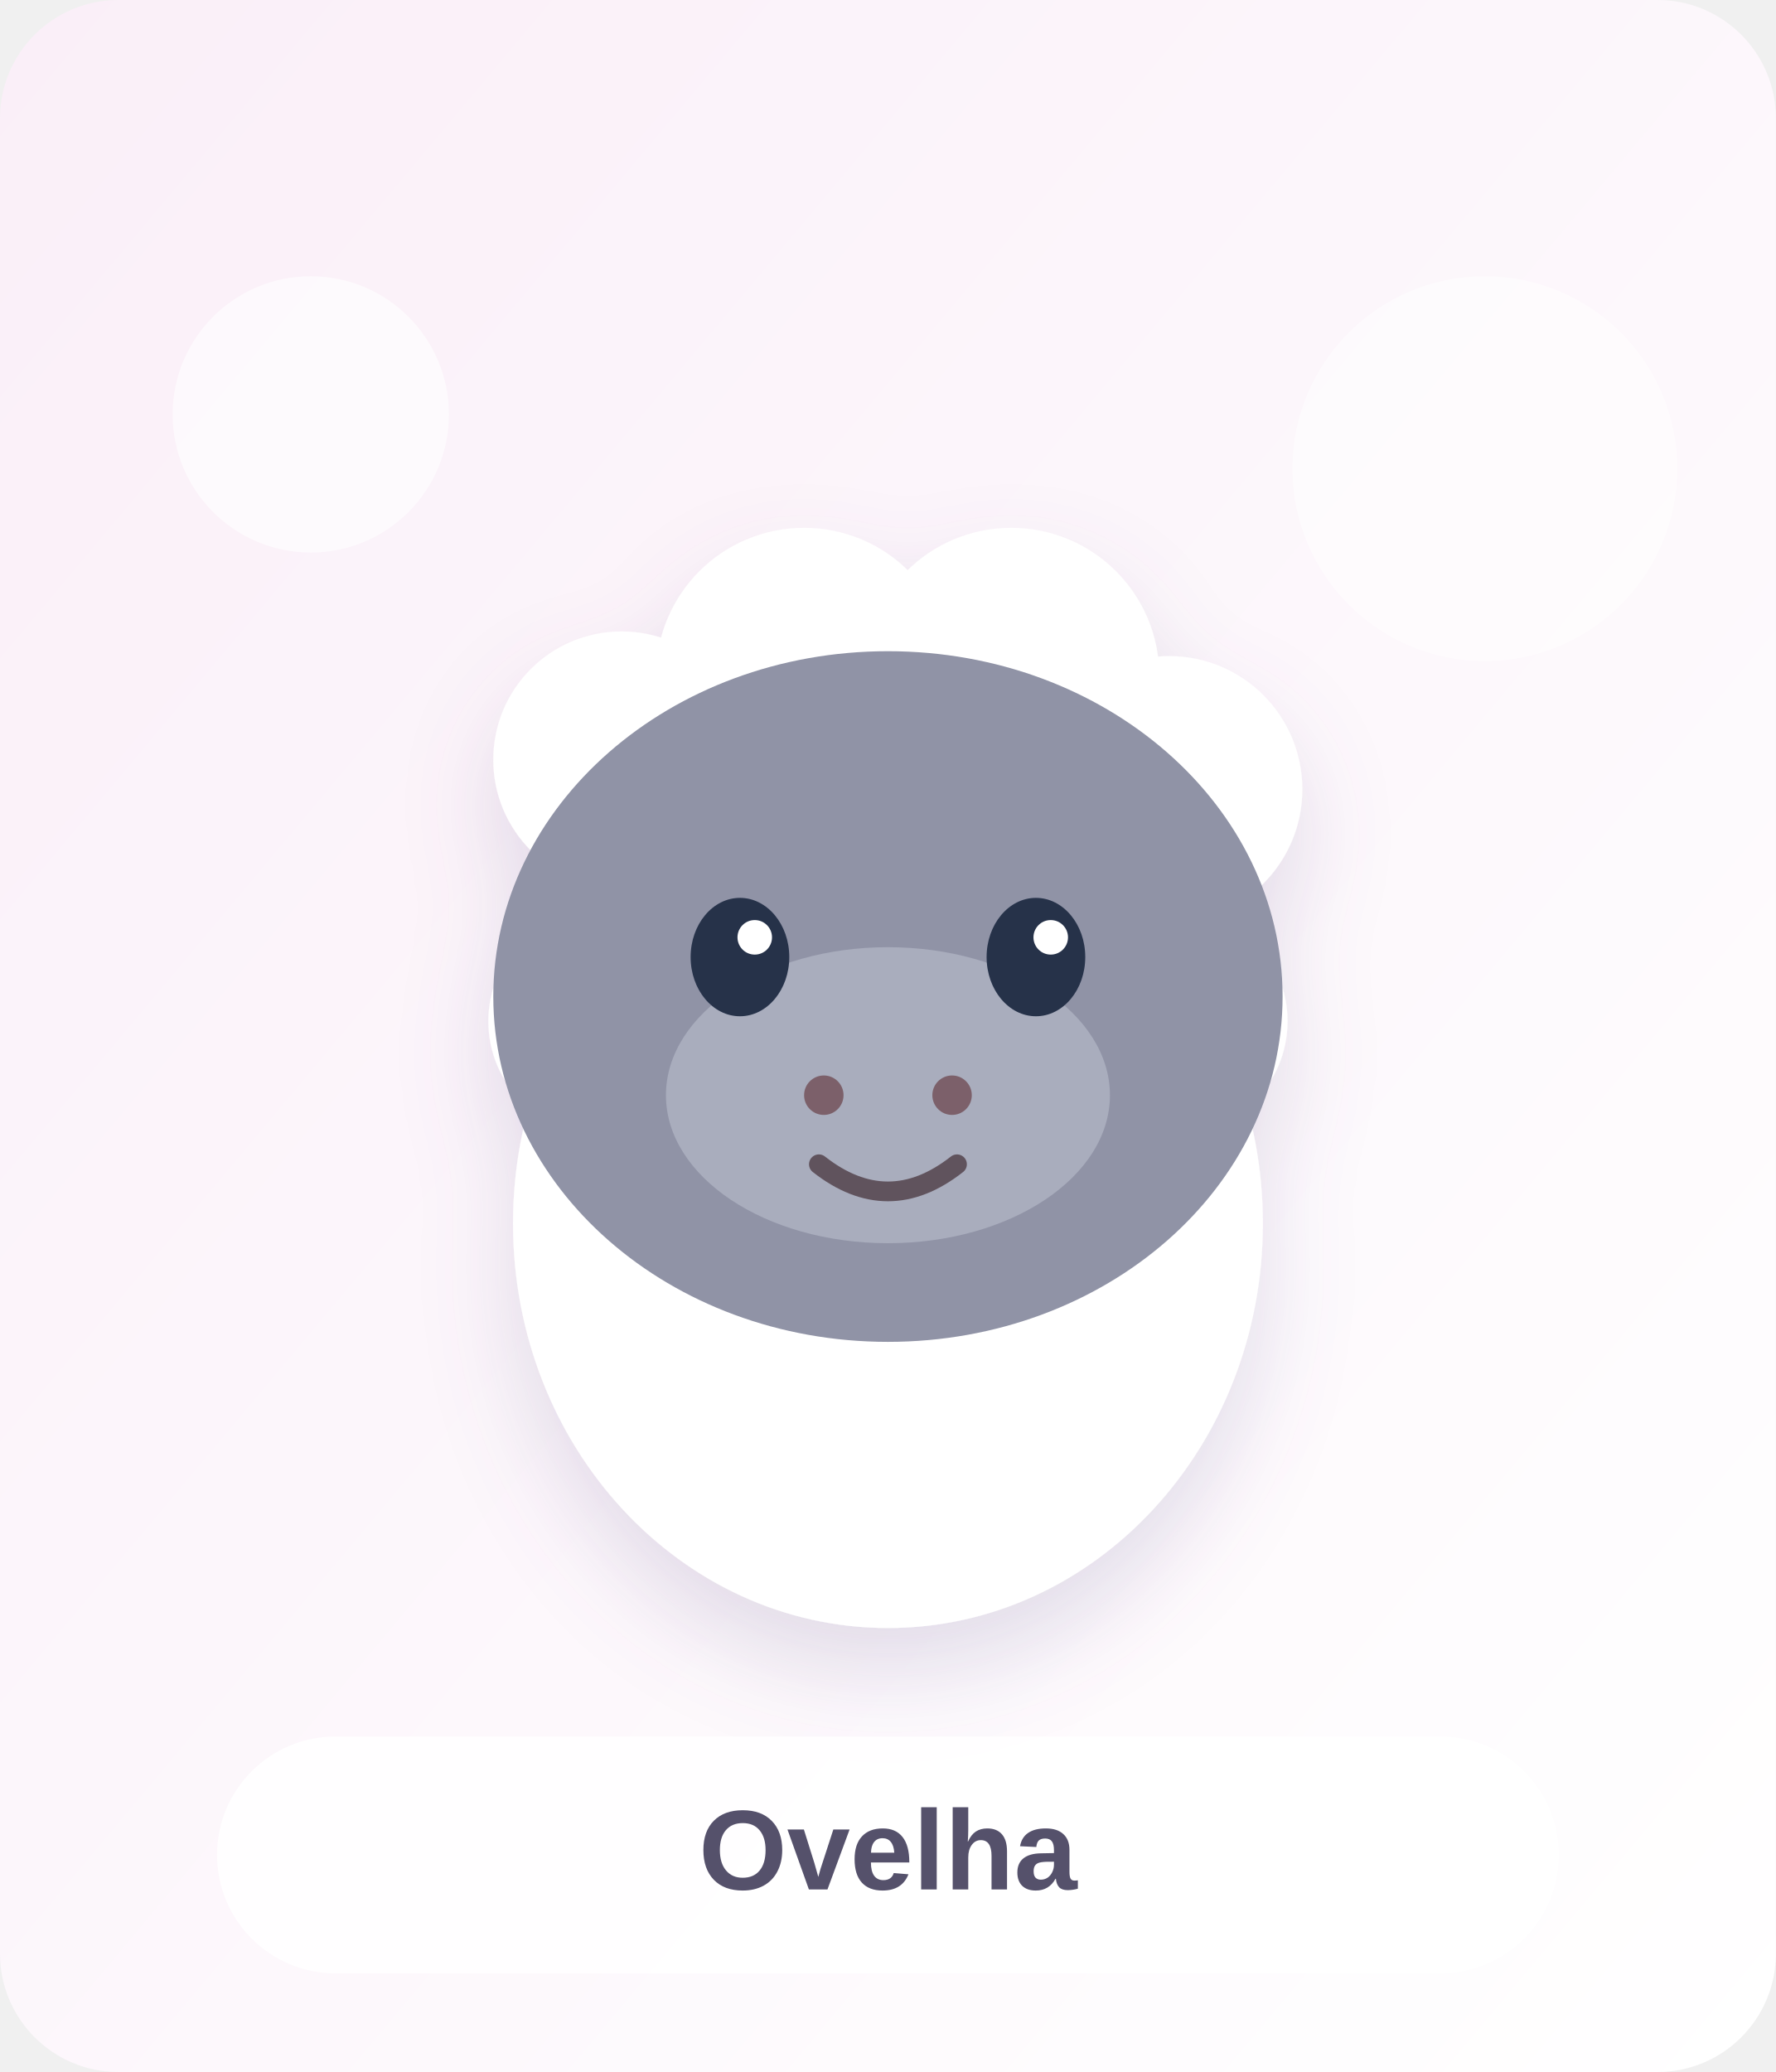
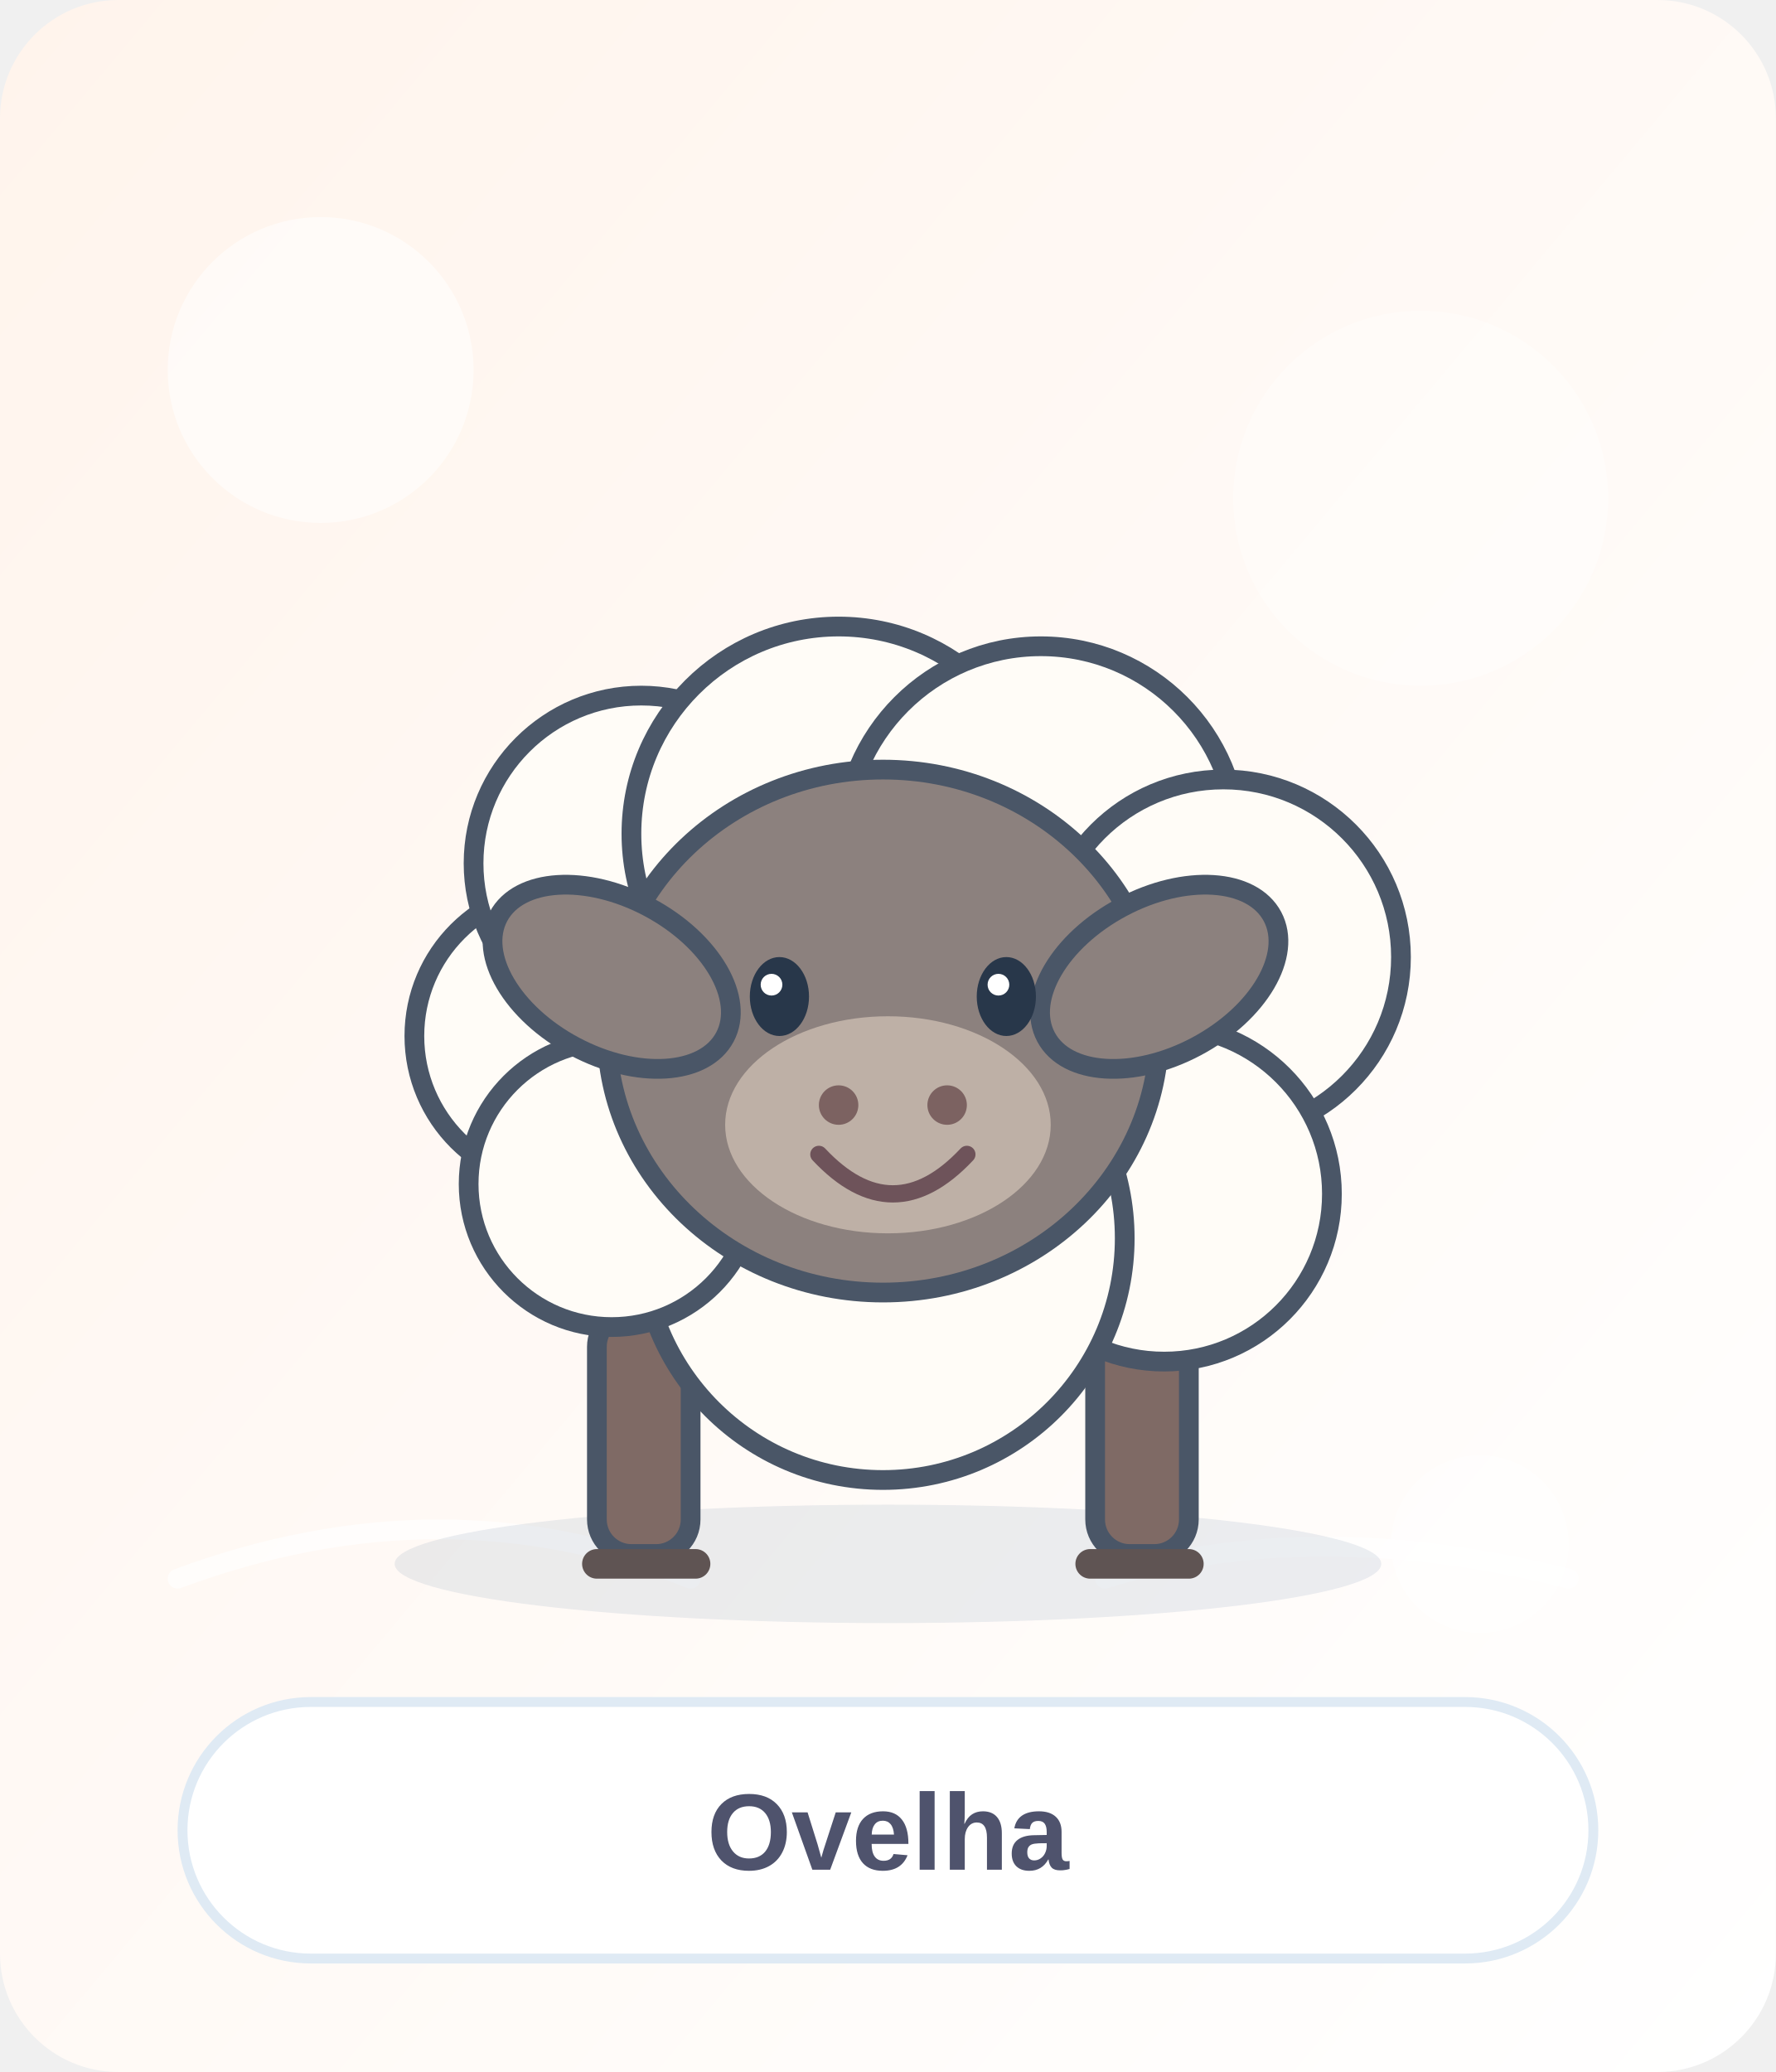
- <svg xmlns="http://www.w3.org/2000/svg" width="360" height="420" viewBox="0 0 360 420" role="img" aria-label="Ilustração de Ovelha">
+ <svg xmlns="http://www.w3.org/2000/svg" width="360" height="420" viewBox="0 0 360 420" role="img" aria-label="Ilustração infantil de Ovelha">
  <defs>
    <linearGradient id="bg" x1="0" y1="0" x2="1" y2="1">
-       <stop stop-color="#FAEFF8" />
+       <stop stop-color="#FFF4EC" />
      <stop offset="1" stop-color="#FFFFFF" />
    </linearGradient>
-     <filter id="shadow" x="-30%" y="-30%" width="160%" height="160%">
-       <feDropShadow dx="0" dy="9" stdDeviation="9" flood-color="#7D6C9C" flood-opacity=".20" />
-     </filter>
  </defs>
  <rect width="360" height="420" rx="24" fill="url(#bg)" />
-   <circle cx="63" cy="84" r="28" fill="#FFFFFF99" />
-   <circle cx="301" cy="95" r="39" fill="#FFFFFF77" />
-   <g filter="url(#shadow)">
-     <circle cx="136" cy="189" r="24" fill="#8F8FA2" />
-     <circle cx="224" cy="189" r="24" fill="#8F8FA2" />
-     <circle cx="126" cy="154" r="26" fill="#FFFFFF" />
-     <circle cx="163" cy="137" r="30" fill="#FFFFFF" />
-     <circle cx="205" cy="137" r="30" fill="#FFFFFF" />
-     <circle cx="237" cy="160" r="27" fill="#FFFFFF" />
-     <circle cx="122" cy="207" r="23" fill="#FFFFFF" />
-     <circle cx="238" cy="207" r="23" fill="#FFFFFF" />
-     <ellipse cx="180" cy="248" rx="76" ry="82" fill="#FFFFFF" />
-     <ellipse cx="180" cy="202" rx="80" ry="70" fill="#9093A6" />
-     <ellipse cx="180" cy="222" rx="45" ry="30" fill="#A9ADBD" />
-     <ellipse cx="150" cy="194" rx="10" ry="12" fill="#26324A" />
-     <ellipse cx="210" cy="194" rx="10" ry="12" fill="#26324A" />
-     <circle cx="153" cy="190" r="3.5" fill="#fff" />
-     <circle cx="213" cy="190" r="3.5" fill="#fff" />
-     <circle cx="167" cy="222" r="4" fill="#7C616A" />
-     <circle cx="193" cy="222" r="4" fill="#7C616A" />
-     <path d="M166 236 Q180 247 194 236" fill="none" stroke="#61535D" stroke-width="4" stroke-linecap="round" />
+   <circle cx="65" cy="75" r="31" fill="#FFFFFF" opacity=".54" />
+   <circle cx="288" cy="101" r="38" fill="#FFFFFF" opacity=".35" />
+   <circle cx="300" cy="313" r="18" fill="#FFFFFF" opacity=".46" />
+   <path d="M36 320 Q90 300 140 320 M224 320 Q266 307 318 320" fill="none" stroke="#FFFFFF" stroke-opacity=".65" stroke-width="4" stroke-linecap="round" />
+   <ellipse cx="180" cy="317" rx="100" ry="12" fill="#6380A4" opacity=".13" />
+   <g>
+     <rect x="121" y="266" width="19" height="49" rx="7" fill="#7F6A65" stroke="#4A5667" stroke-width="4" />
+     <rect x="222" y="265" width="19" height="50" rx="7" fill="#7F6A65" stroke="#4A5667" stroke-width="4" />
+     <circle cx="114" cy="210" r="30" fill="#FFFCF7" stroke="#4A5667" stroke-width="4" />
+     <circle cx="130" cy="175" r="34" fill="#FFFCF7" stroke="#4A5667" stroke-width="4" />
+     <circle cx="170" cy="169" r="42" fill="#FFFCF7" stroke="#4A5667" stroke-width="4" />
+     <circle cx="211" cy="171" r="40" fill="#FFFCF7" stroke="#4A5667" stroke-width="4" />
+     <circle cx="248" cy="194" r="36" fill="#FFFCF7" stroke="#4A5667" stroke-width="4" />
+     <circle cx="236" cy="242" r="34" fill="#FFFCF7" stroke="#4A5667" stroke-width="4" />
+     <circle cx="179" cy="251" r="49" fill="#FFFCF7" stroke="#4A5667" stroke-width="4" />
+     <circle cx="124" cy="240" r="29" fill="#FFFCF7" stroke="#4A5667" stroke-width="4" />
+     <ellipse cx="179" cy="209" rx="56" ry="53" fill="#8C817E" stroke="#4A5667" stroke-width="4" />
+     <ellipse cx="124" cy="198" rx="26" ry="16" fill="#8C817E" stroke="#4A5667" stroke-width="4" transform="rotate(28 124 198)" />
+     <ellipse cx="235" cy="198" rx="26" ry="16" fill="#8C817E" stroke="#4A5667" stroke-width="4" transform="rotate(-28 235 198)" />
+     <ellipse cx="180" cy="228" rx="33" ry="22" fill="#BEB0A6" stroke="none" stroke-width="0" />
+     <ellipse cx="158" cy="202" rx="6" ry="8" fill="#28374A" stroke="none" stroke-width="0" />
+     <circle cx="156.4" cy="199.6" r="2.2" fill="#fff" stroke="none" stroke-width="0" />
+     <ellipse cx="204" cy="202" rx="6" ry="8" fill="#28374A" stroke="none" stroke-width="0" />
+     <circle cx="202.4" cy="199.6" r="2.2" fill="#fff" stroke="none" stroke-width="0" />
+     <circle cx="170" cy="224" r="4" fill="#7C6261" stroke="none" stroke-width="0" />
+     <circle cx="192" cy="224" r="4" fill="#7C6261" stroke="none" stroke-width="0" />
+     <path d="M166 234 Q181 250 196 234" fill="none" stroke="#6E535A" stroke-width="3.5" stroke-linejoin="round" stroke-linecap="round" />
+     <path d="M121 317 H141 M221 317 H241" fill="none" stroke="#5F5453" stroke-width="6" stroke-linejoin="round" stroke-linecap="round" />
  </g>
-   <rect x="44" y="352" width="272" height="48" rx="24" fill="#FFFFFFE9" />
-   <text x="180" y="383" font-family="Verdana,Arial,sans-serif" font-weight="bold" font-size="23" text-anchor="middle" fill="#55516B">Ovelha</text>
+   <rect x="37" y="345" width="286" height="52" rx="26" fill="#FFFFFF" fill-opacity=".96" stroke="#DFEAF4" stroke-width="2" />
+   <text x="180" y="379" font-family="Verdana, Arial, sans-serif" font-weight="bold" font-size="22" text-anchor="middle" fill="#4F536D">Ovelha</text>
</svg>
